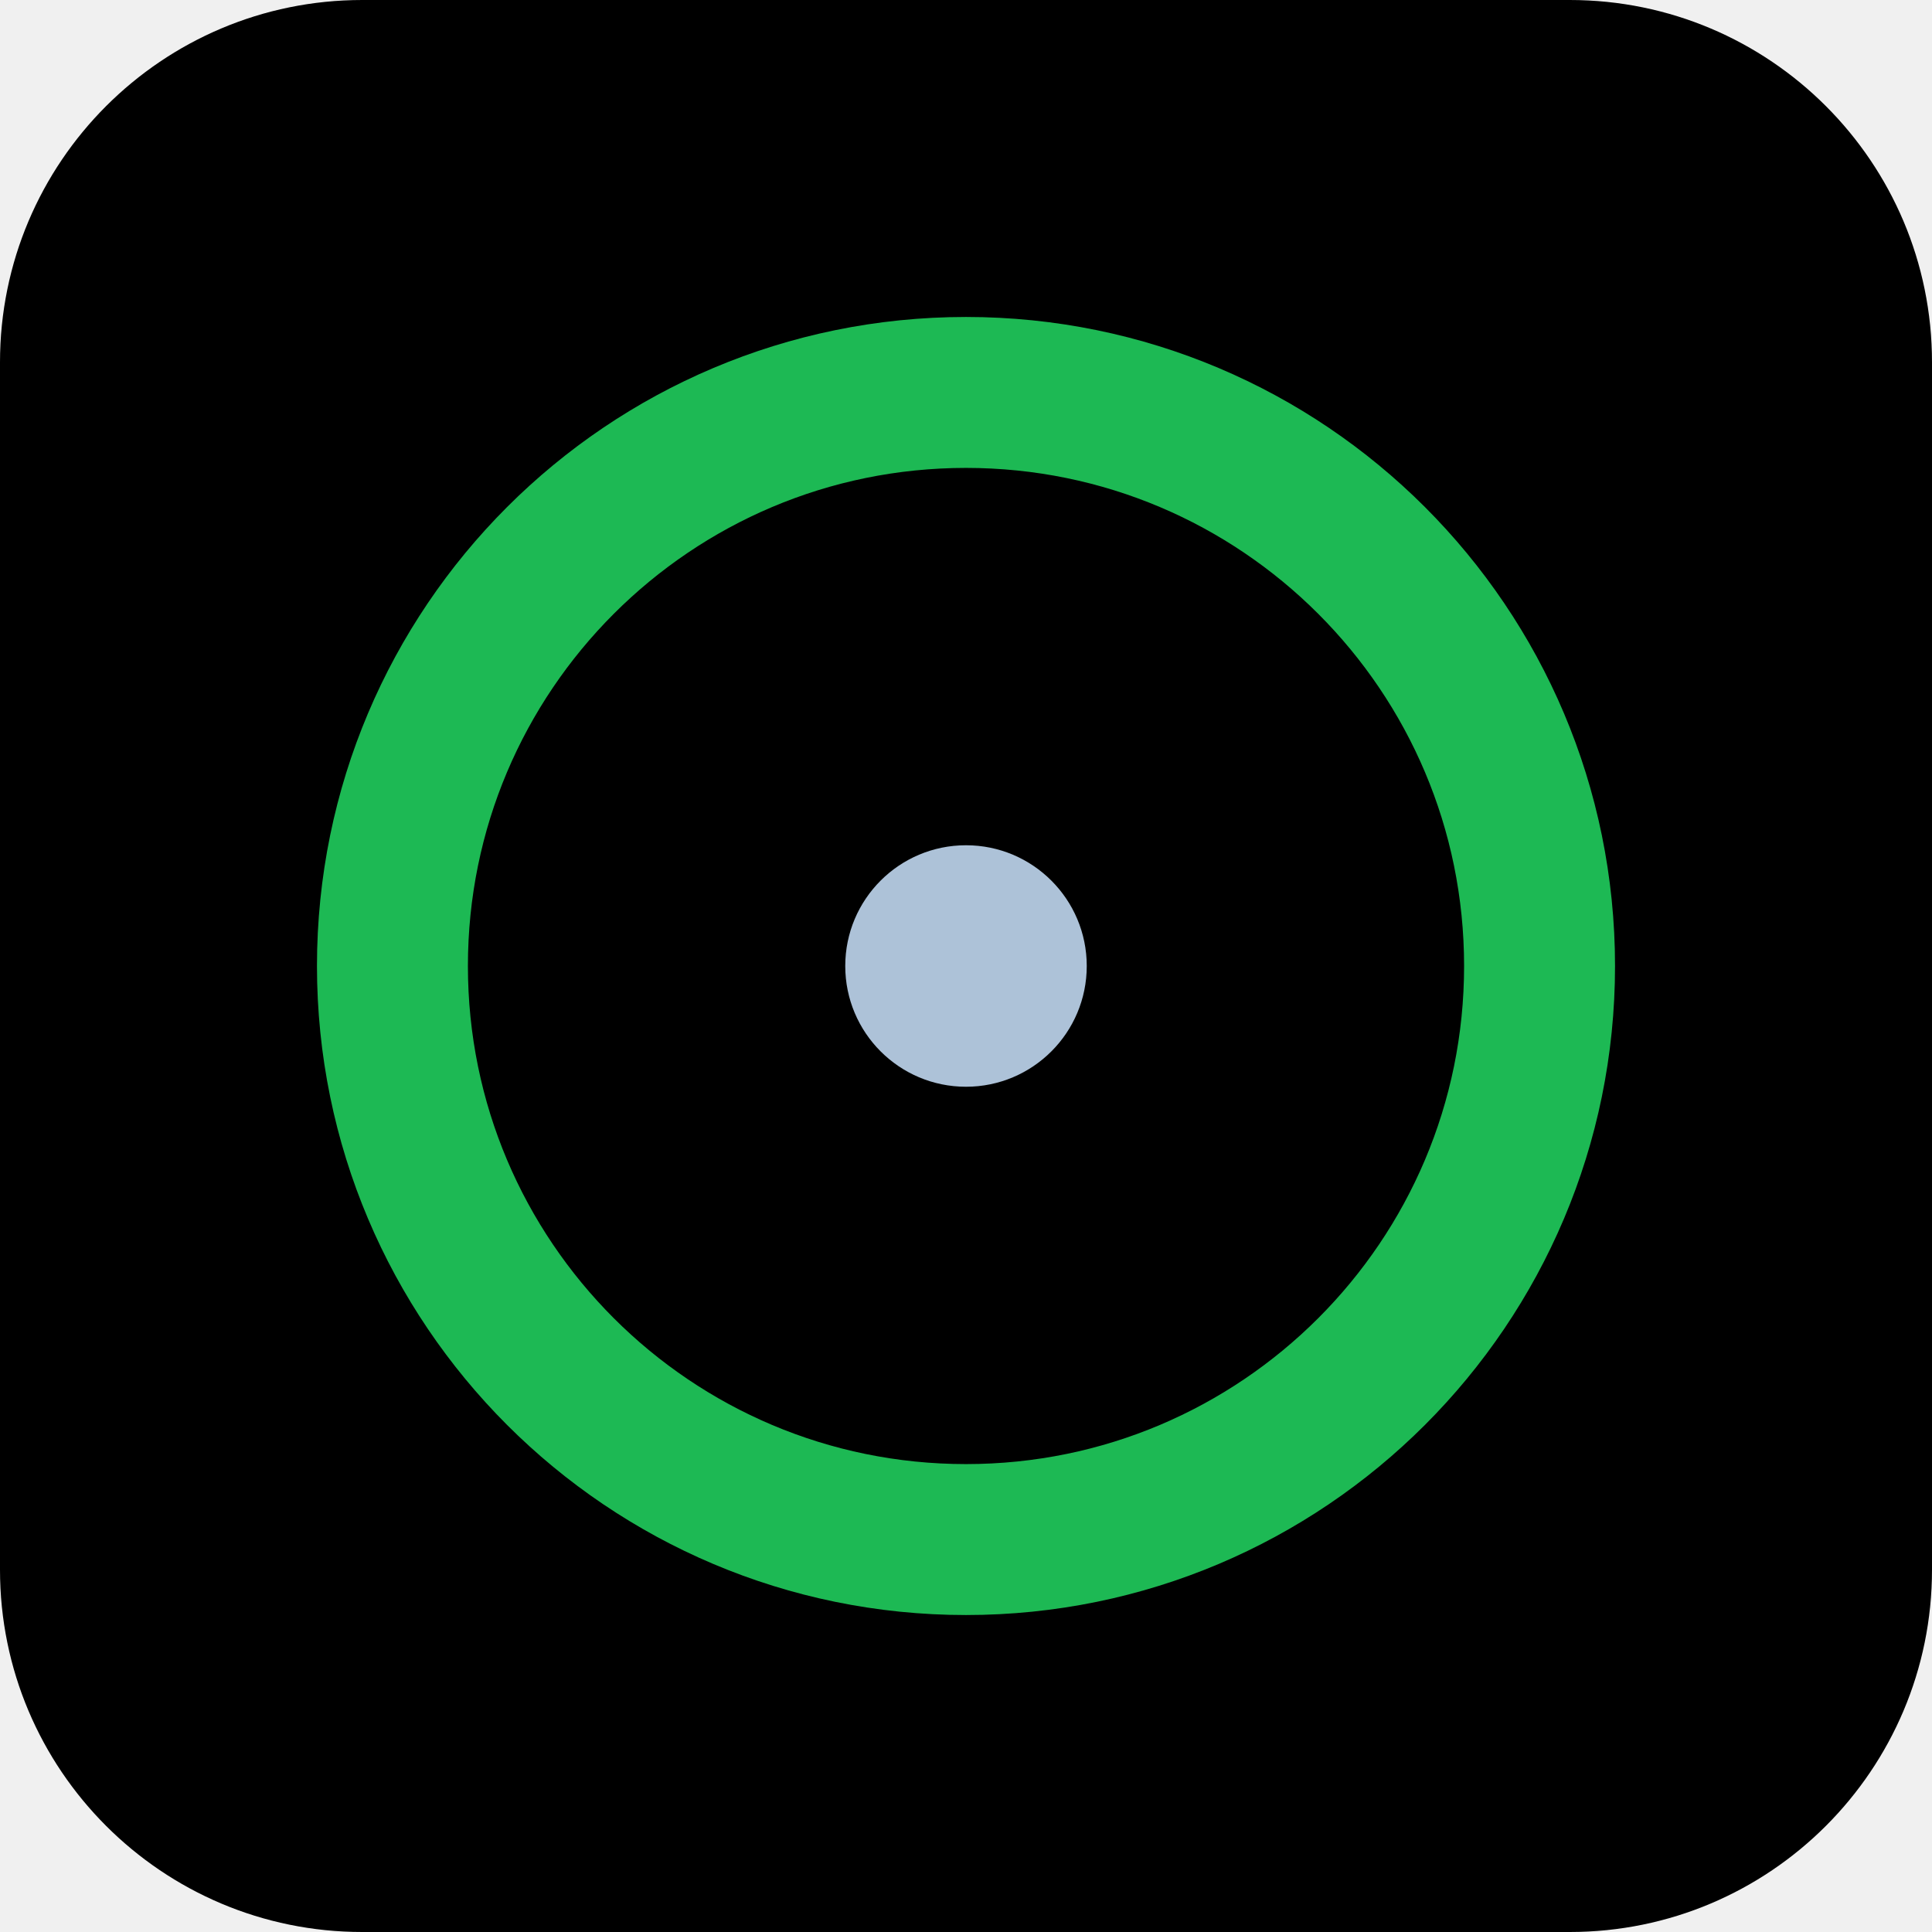
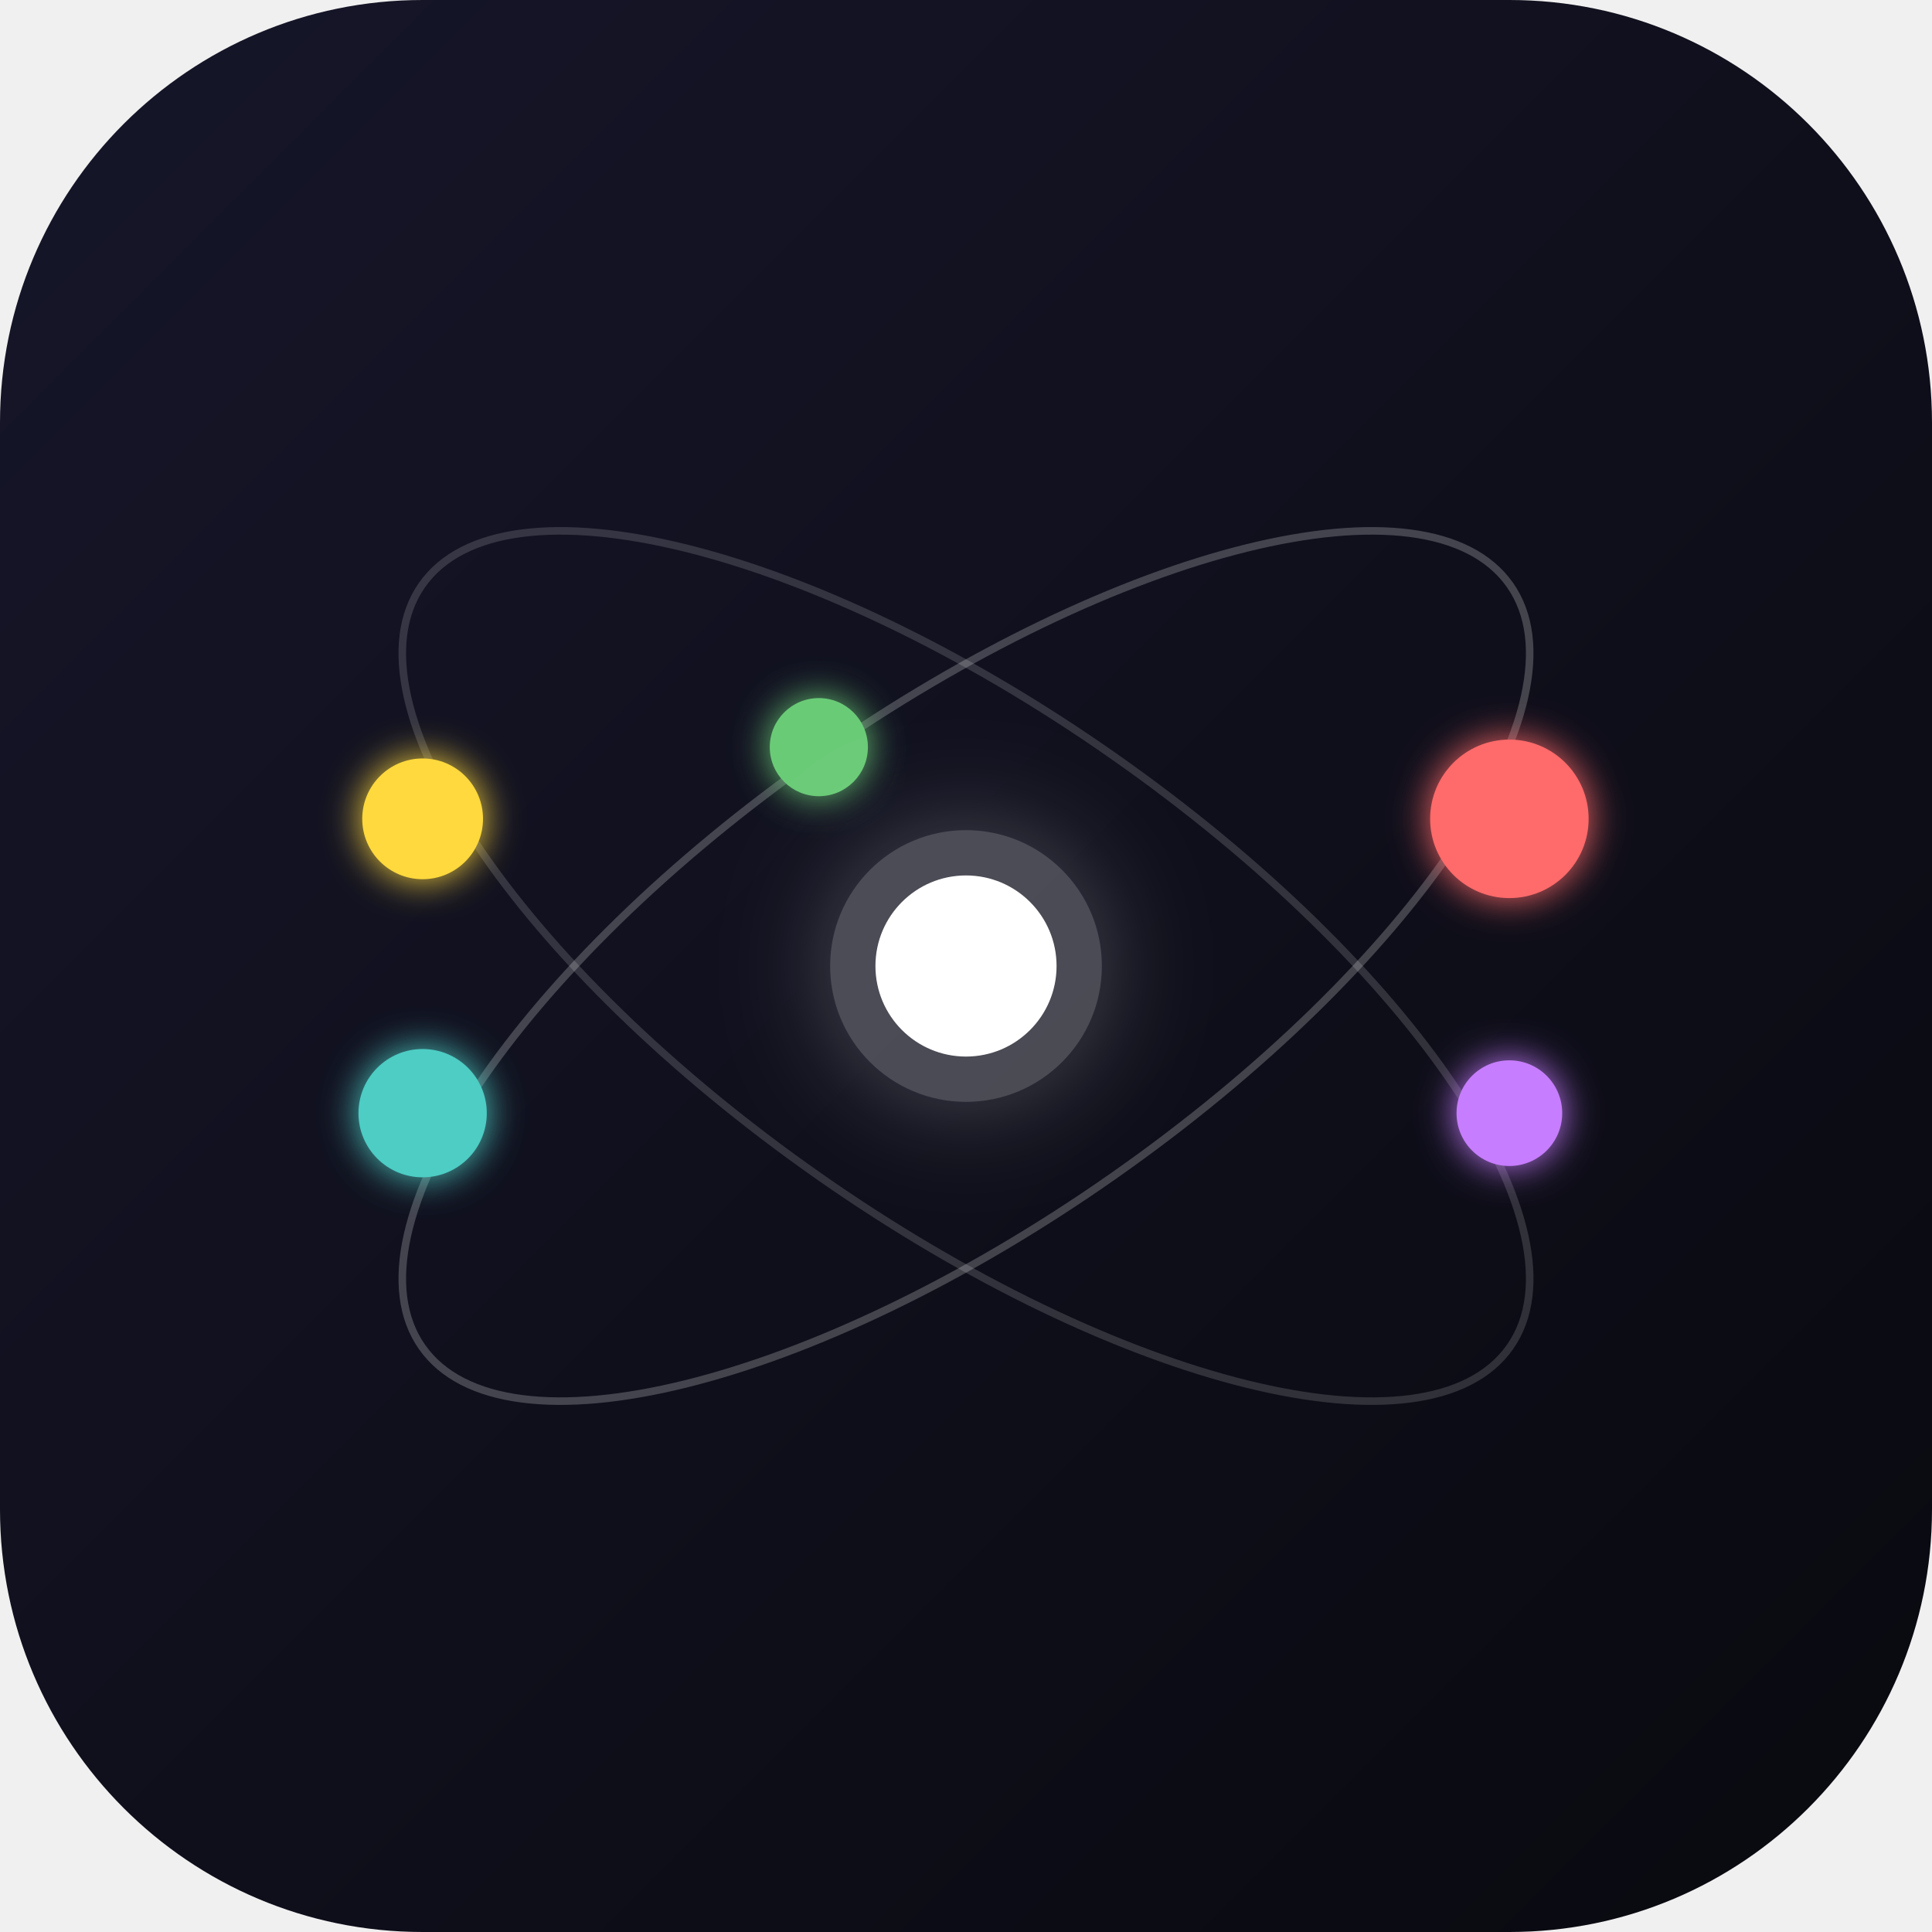
- <svg xmlns="http://www.w3.org/2000/svg" viewBox="0 0 128 128">
-   <rect width="128" height="128" rx="24" fill="#000000" />
-   <circle cx="64" cy="64" r="38" fill="none" stroke="#1DB954" stroke-width="10" />
-   <circle cx="64" cy="64" r="8" fill="#ADC2D8" />
+ <svg xmlns="http://www.w3.org/2000/svg" viewBox="0 0 512 512">
+   <defs>
+     <linearGradient id="bg" x1="0%" y1="0%" x2="100%" y2="100%">
+       <stop offset="0%" stop-color="#16162A" />
+       <stop offset="100%" stop-color="#09090F" />
+     </linearGradient>
+     <filter id="glow" x="-60%" y="-60%" width="220%" height="220%">
+       <feGaussianBlur in="SourceGraphic" stdDeviation="5" result="blur" />
+       <feMerge>
+         <feMergeNode in="blur" />
+         <feMergeNode in="SourceGraphic" />
+       </feMerge>
+     </filter>
+     <filter id="centerGlow" x="-100%" y="-100%" width="300%" height="300%">
+       <feGaussianBlur in="SourceGraphic" stdDeviation="14" result="blur" />
+       <feMerge>
+         <feMergeNode in="blur" />
+         <feMergeNode in="SourceGraphic" />
+       </feMerge>
+     </filter>
+   </defs>
+   <rect width="512" height="512" rx="112" fill="url(#bg)" />
+   <ellipse cx="256" cy="256" rx="176" ry="68" fill="none" stroke="white" stroke-width="2" stroke-opacity="0.22" transform="rotate(-35 256 256)" />
+   <ellipse cx="256" cy="256" rx="176" ry="68" fill="none" stroke="white" stroke-width="2" stroke-opacity="0.15" transform="rotate(35 256 256)" />
+   <circle cx="400" cy="217" r="21" fill="#FF6B6B" filter="url(#glow)" />
+   <circle cx="112" cy="217" r="16" fill="#FFD93D" filter="url(#glow)" />
+   <circle cx="112" cy="295" r="17" fill="#4ECDC4" filter="url(#glow)" />
+   <circle cx="400" cy="295" r="14" fill="#C77DFF" filter="url(#glow)" />
+   <circle cx="217" cy="198" r="13" fill="#6BCB77" filter="url(#glow)" />
+   <circle cx="256" cy="256" r="36" fill="white" filter="url(#centerGlow)" opacity="0.25" />
+   <circle cx="256" cy="256" r="24" fill="white" />
</svg>
